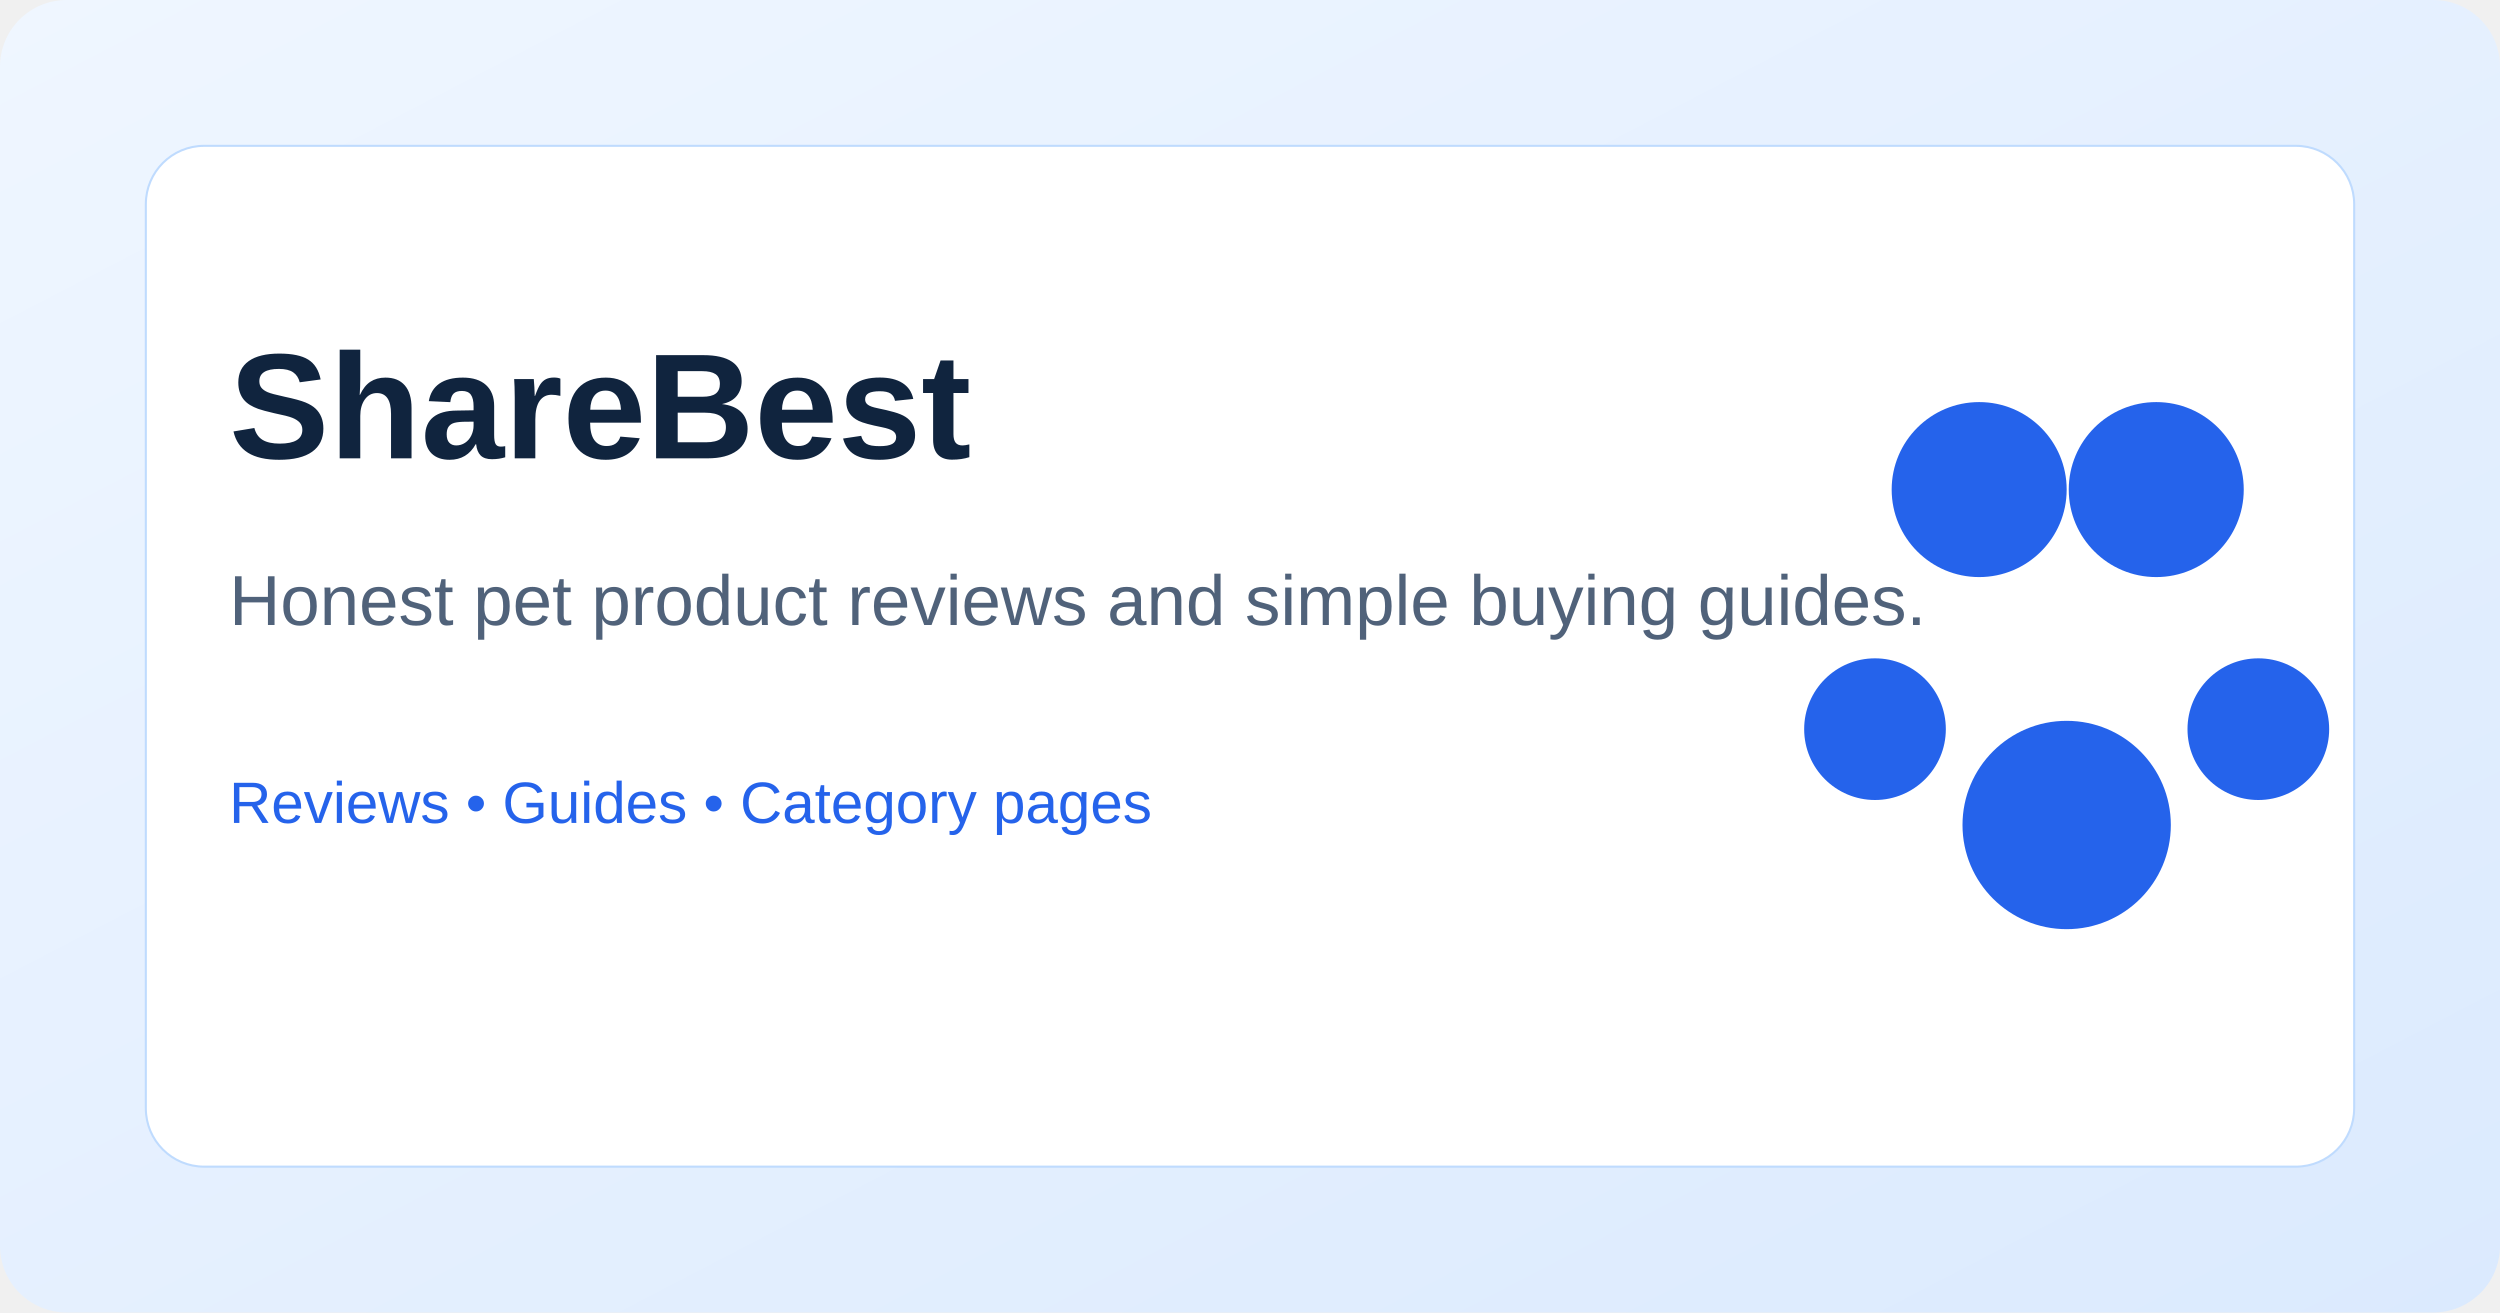
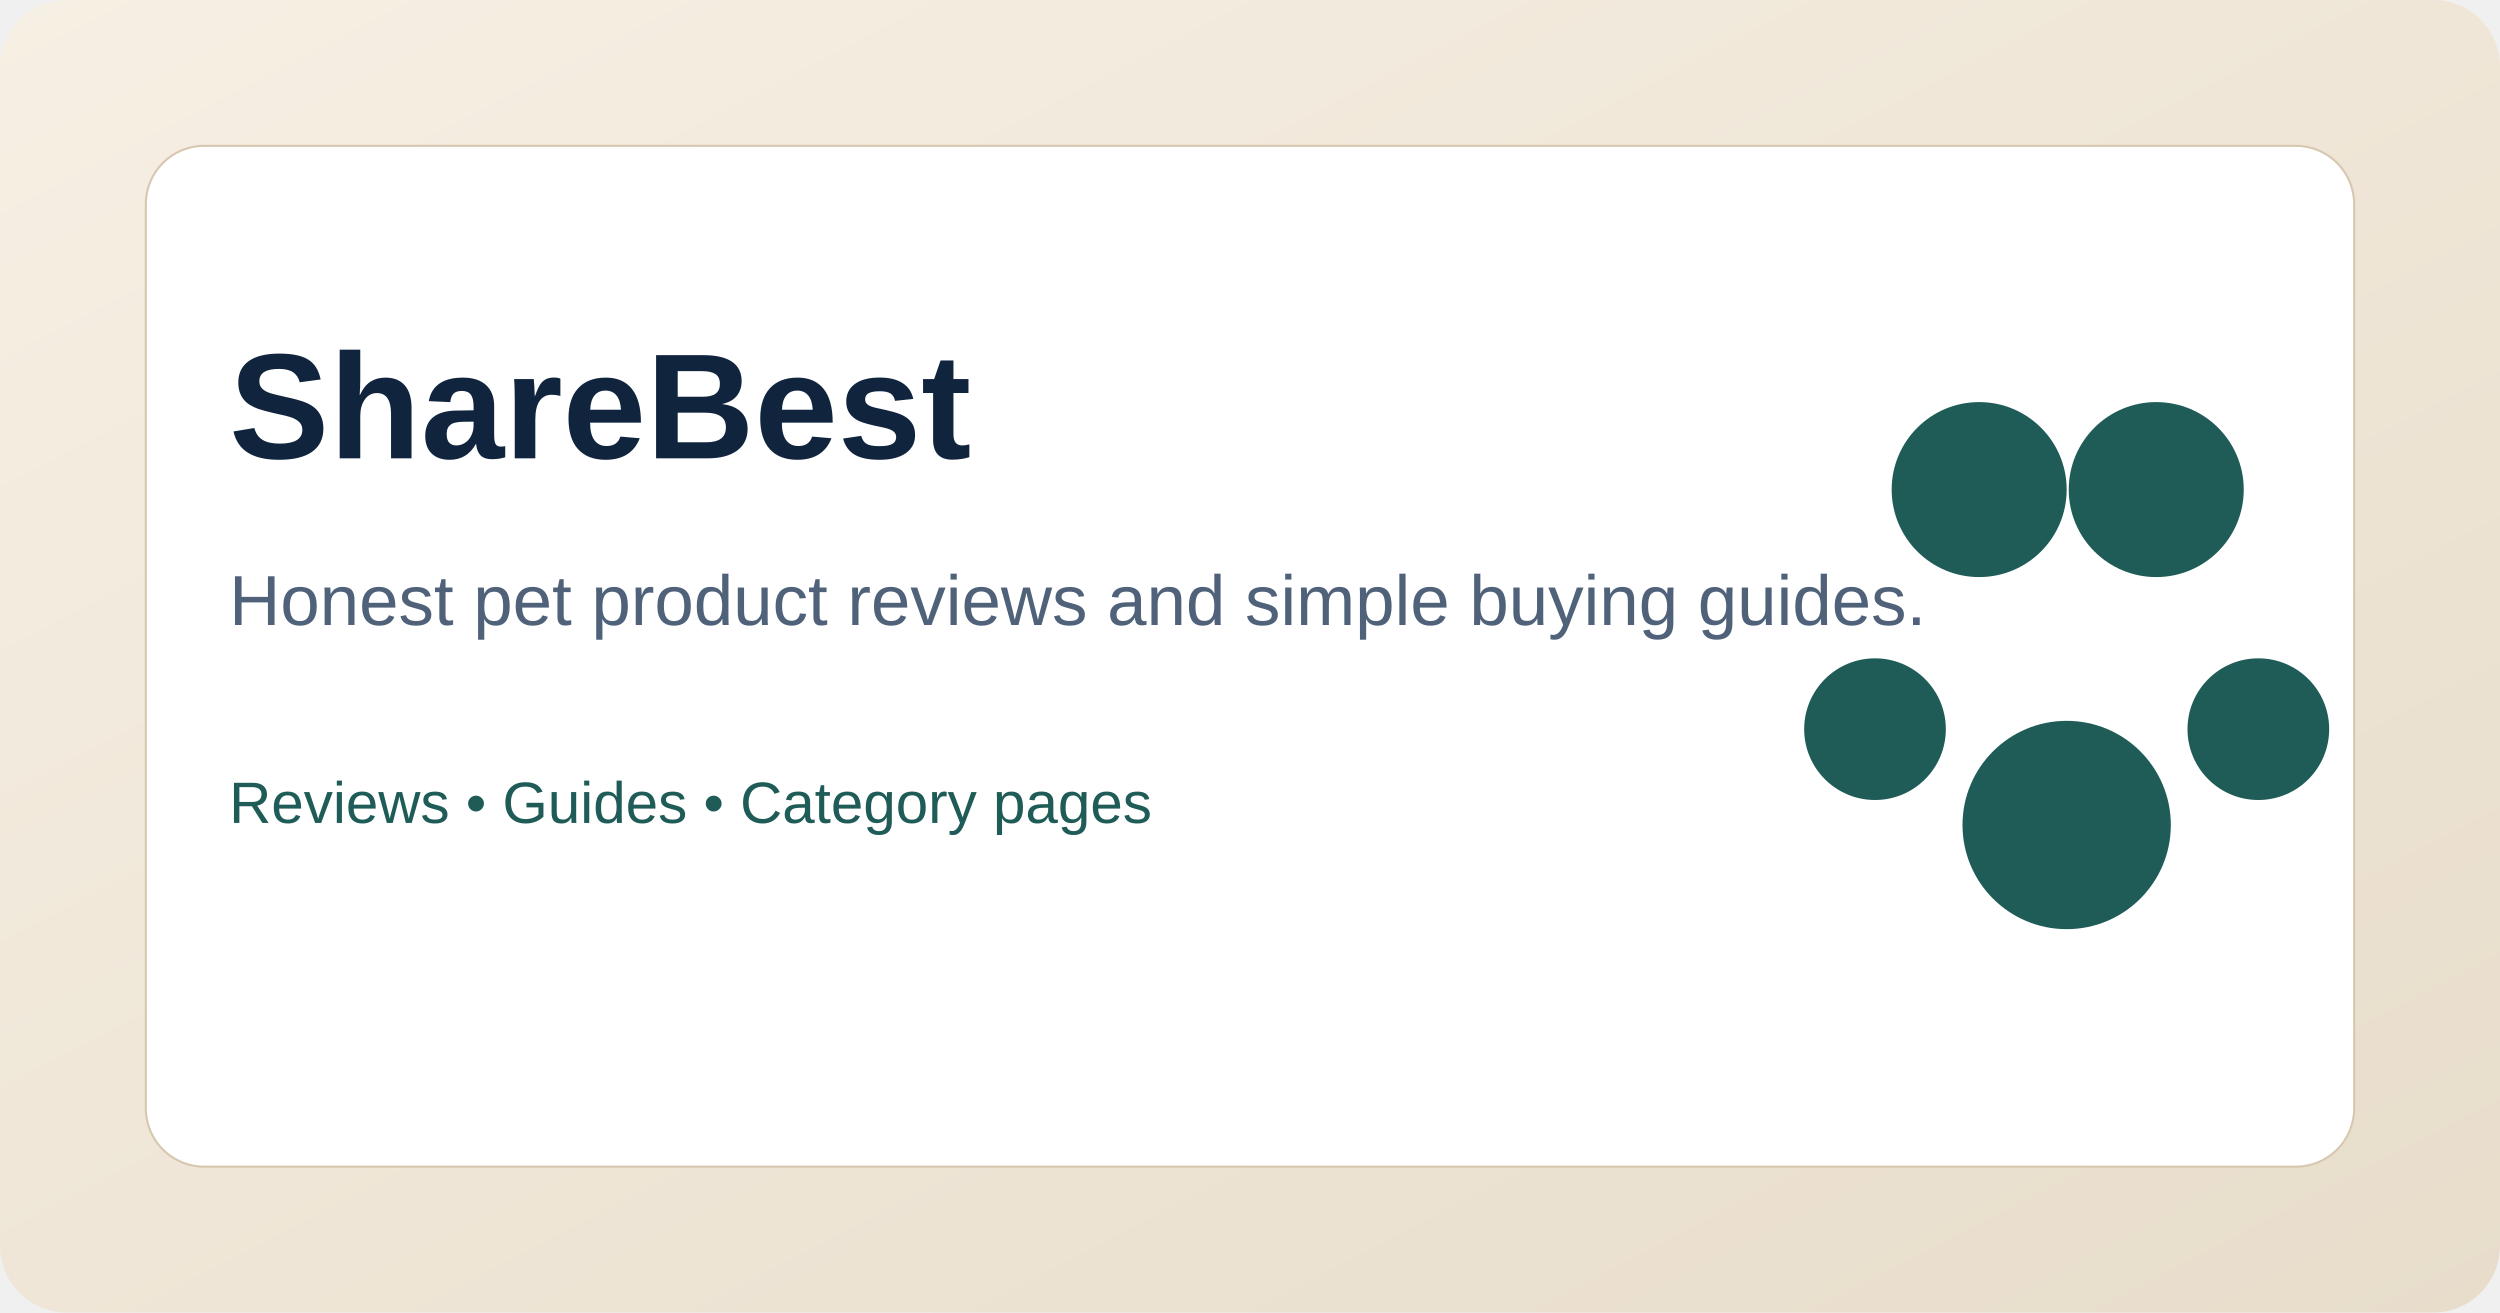
<svg xmlns="http://www.w3.org/2000/svg" viewBox="0 0 1200 630" role="img" aria-label="ShareBest social image">
  <defs>
    <linearGradient id="bg" x1="0" x2="1" y1="0" y2="1">
-       <stop offset="0%" stop-color="#eff6ff" />
-       <stop offset="100%" stop-color="#dbeafe" />
+       <stop offset="0%" stop-color="#f6efe3" />
+       <stop offset="100%" stop-color="#e8ddcb" />
    </linearGradient>
  </defs>
  <rect width="1200" height="630" rx="32" fill="url(#bg)" />
-   <rect x="70" y="70" width="1060" height="490" rx="28" fill="#ffffff" stroke="#bfdbfe" />
+   <rect x="70" y="70" width="1060" height="490" rx="28" fill="#ffffff" stroke="#d8c7af" />
  <text x="110" y="220" font-size="72" font-family="Arial, sans-serif" font-weight="700" fill="#10243e">ShareBest</text>
  <text x="110" y="300" font-size="34" font-family="Arial, sans-serif" fill="#50627a">Honest pet product reviews and simple buying guides.</text>
-   <text x="110" y="395" font-size="28" font-family="Arial, sans-serif" fill="#2563eb">Reviews • Guides • Category pages</text>
-   <circle cx="950" cy="235" r="42" fill="#2563eb" />
-   <circle cx="1035" cy="235" r="42" fill="#2563eb" />
-   <circle cx="900" cy="350" r="34" fill="#2563eb" />
-   <circle cx="992" cy="396" r="50" fill="#2563eb" />
-   <circle cx="1084" cy="350" r="34" fill="#2563eb" />
+   <text x="110" y="395" font-size="28" font-family="Arial, sans-serif" fill="#1f5c57">Reviews • Guides • Category pages</text>
+   <circle cx="950" cy="235" r="42" fill="#1f5c57" />
+   <circle cx="1035" cy="235" r="42" fill="#1f5c57" />
+   <circle cx="900" cy="350" r="34" fill="#1f5c57" />
+   <circle cx="992" cy="396" r="50" fill="#1f5c57" />
+   <circle cx="1084" cy="350" r="34" fill="#1f5c57" />
</svg>
